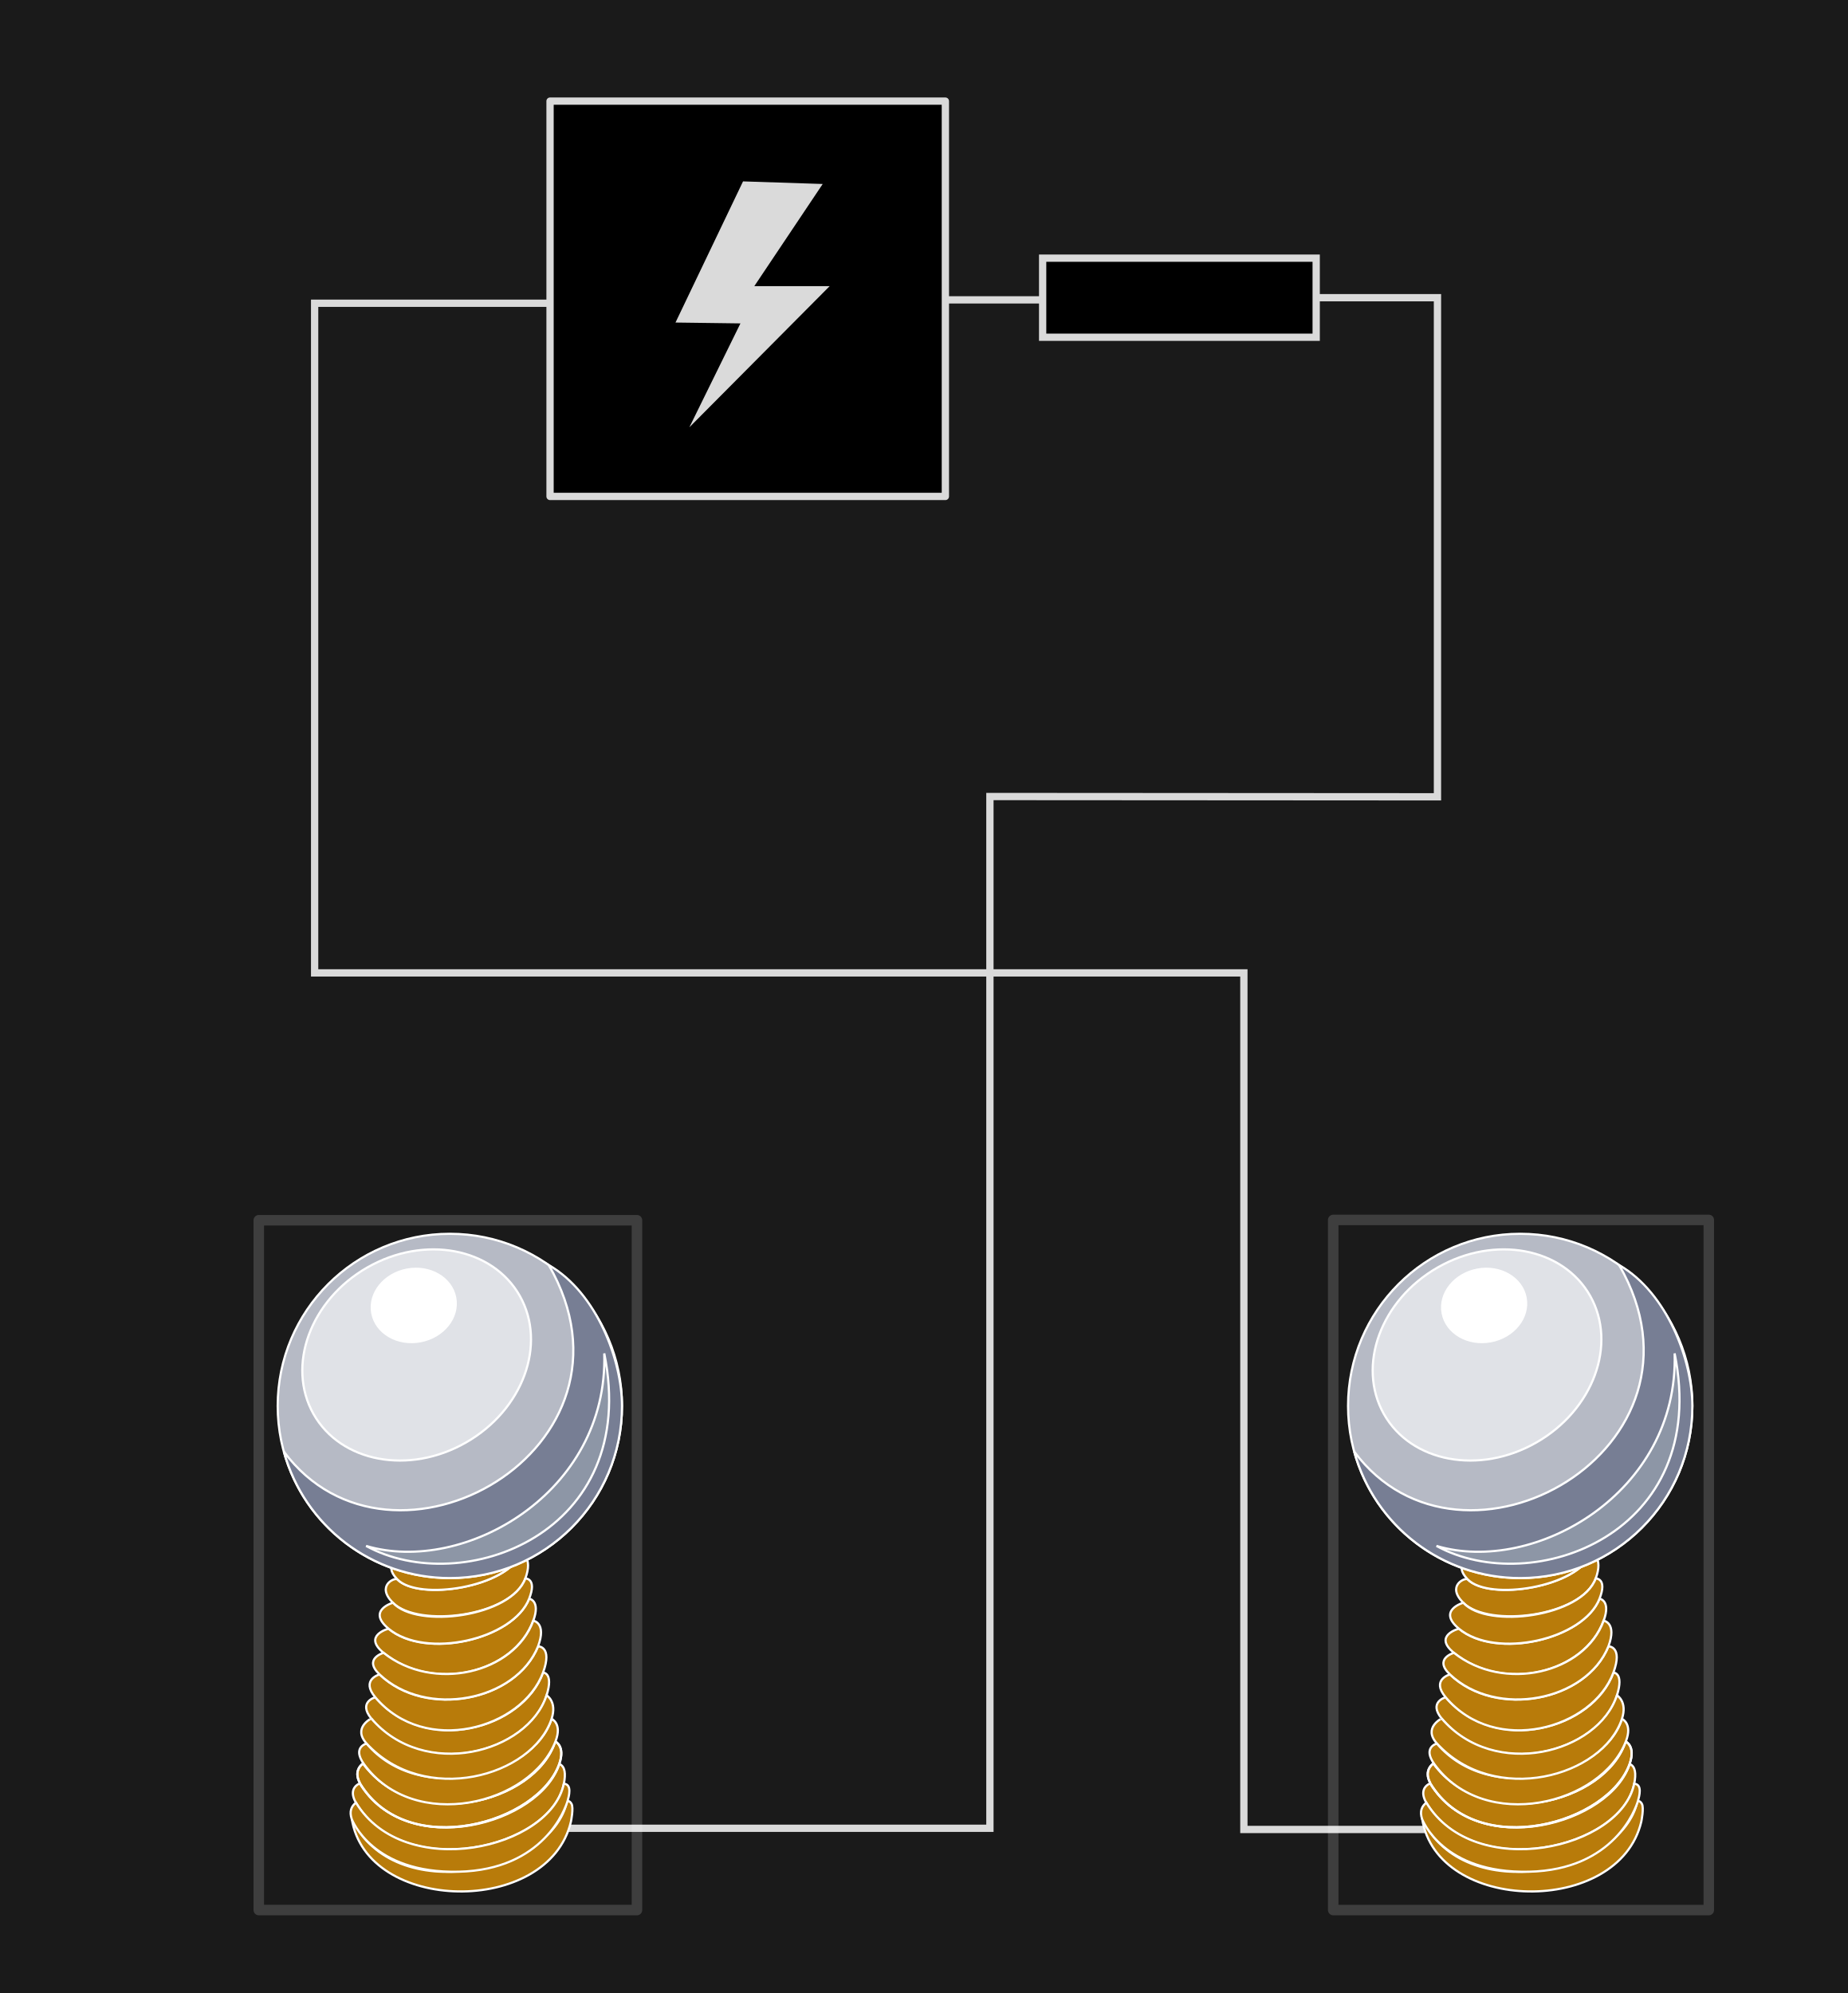
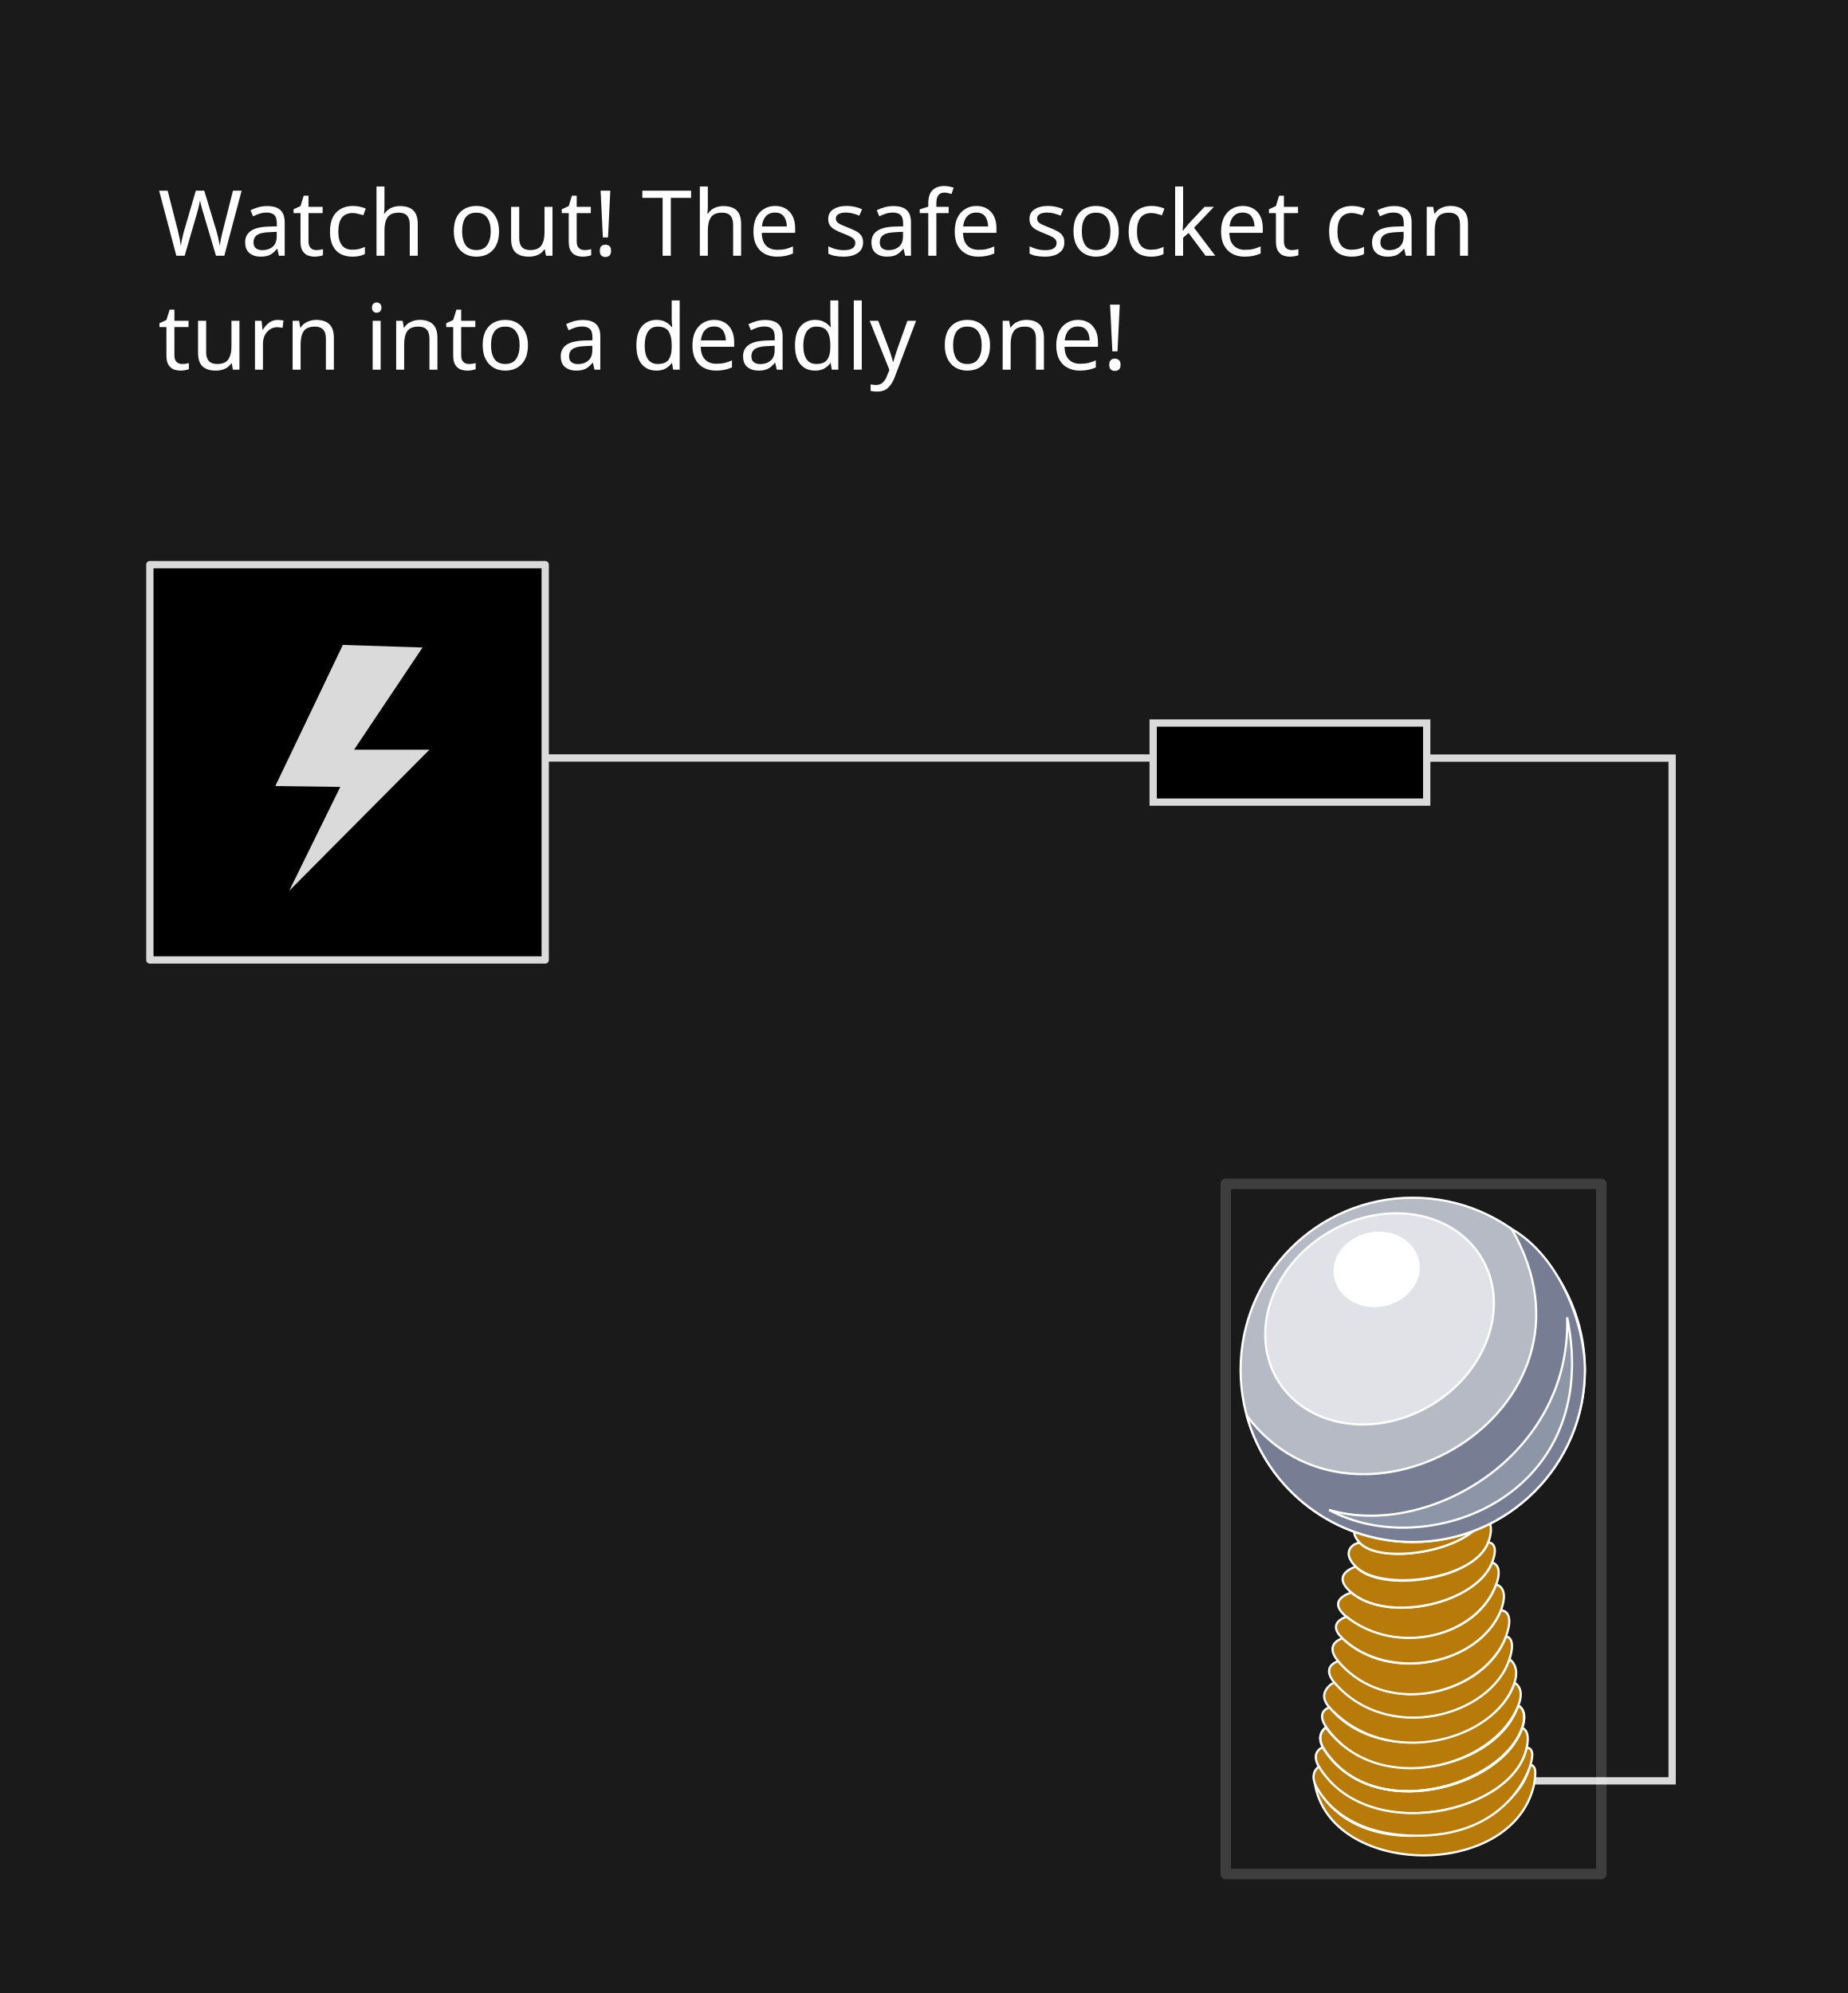
<svg xmlns="http://www.w3.org/2000/svg" width="253.385" height="273.296" viewBox="0 0 253.385 273.296" id="svg2" version="1.1">
  <defs id="defs4">
    <pattern y="0" x="0" height="6" width="6" patternUnits="userSpaceOnUse" id="EMFhbasepattern" />
  </defs>
  <g id="background">
    <rect style="color:#000000;clip-rule:nonzero;display:inline;overflow:visible;visibility:visible;opacity:1;isolation:auto;mix-blend-mode:normal;color-interpolation:sRGB;color-interpolation-filters:linearRGB;solid-color:#000000;solid-opacity:1;fill:#1a1a1a;fill-opacity:1;fill-rule:nonzero;stroke:none;stroke-width:1.459px;stroke-linecap:butt;stroke-linejoin:miter;stroke-miterlimit:4;stroke-dasharray:none;stroke-dashoffset:0;stroke-opacity:1;color-rendering:auto;image-rendering:auto;shape-rendering:auto;text-rendering:auto;enable-background:accumulate" id="rect4145" width="253.764" height="273.719" x="-0.009" y="-0.078" />
  </g>
  <g id="powerlines" powerlines="" transform="translate(0,2)">
-     <path style="fill:none;fill-rule:evenodd;stroke:#dadada;stroke-width:1;stroke-linecap:butt;stroke-linejoin:miter;stroke-miterlimit:4;stroke-dasharray:none;stroke-opacity:1" d="M 126.882,39.12 L 145.191,39.12" id="path3380-1" />
-     <path style="fill:none;fill-rule:evenodd;stroke:#dadada;stroke-width:1;stroke-linecap:butt;stroke-linejoin:miter;stroke-miterlimit:4;stroke-dasharray:none;stroke-opacity:1" d="M 178.203,38.822 L 197.107,38.822 L 197.107,107.264 L 135.738,107.226 L 135.738,248.707 L 76.486,248.707" id="path4166" />
-     <path id="path4169" d="M 80.654,39.583 L 43.143,39.583 L 43.143,131.411 L 170.562,131.411 L 170.562,248.872 L 196.76,248.872" style="fill:none;fill-rule:evenodd;stroke:#dadada;stroke-width:1;stroke-linecap:butt;stroke-linejoin:miter;stroke-miterlimit:4;stroke-dasharray:none;stroke-opacity:1" />
+     <path style="fill:none;fill-rule:evenodd;stroke:#dadada;stroke-width:1;stroke-linecap:butt;stroke-linejoin:miter;stroke-miterlimit:4;stroke-dasharray:none;stroke-opacity:1" d="M 191.101,101.958 L 229.285,101.958 L 229.285,242.205 L 206.312,242.205" id="path3380-1" />
+     <path style="fill:none;fill-rule:evenodd;stroke:#dadada;stroke-width:1px;stroke-linecap:butt;stroke-linejoin:miter;stroke-opacity:1" d="M 70.1,101.94 L 161.069,101.94" id="path4193" />
  </g>
  <g transform="translate(114.5869,48.403)" id="generators">
-     <rect y="-34.536" x="-39.164" height="54.208" width="54.208" id="rect4209" style="opacity:1;fill:#000000;fill-opacity:1;stroke:#dadada;stroke-width:1;stroke-linejoin:round;stroke-miterlimit:4;stroke-dasharray:none;stroke-dashoffset:0;stroke-opacity:1" />
+     <rect style="opacity:1;fill:#000000;fill-opacity:1;stroke:#dadada;stroke-width:1;stroke-linejoin:round;stroke-miterlimit:4;stroke-dasharray:none;stroke-dashoffset:0;stroke-opacity:1" id="rect4188" width="54.208" height="54.208" x="-94.037" y="29.026" />
  </g>
  <g transform="translate(-85.73159,24.27616)" id="switches">
-     <path id="path4148-3" d="M 266.208,11.122 L 266.208,21.97 C 228.7,21.97 266.208,21.97 228.7,21.97 L 228.7,11.122 Z" style="fill:#000000;fill-opacity:1;fill-rule:evenodd;stroke:#dadada;stroke-width:1;stroke-linecap:butt;stroke-linejoin:miter;stroke-miterlimit:4;stroke-dasharray:none;stroke-opacity:1" />
+     <path id="path4148-3" d="M 281.365,74.871 L 281.365,85.719 C 243.857,85.719 281.365,85.719 243.857,85.719 L 243.857,74.871 Z" style="fill:#000000;fill-opacity:1;fill-rule:evenodd;stroke:#dadada;stroke-width:1;stroke-linecap:butt;stroke-linejoin:miter;stroke-miterlimit:4;stroke-dasharray:none;stroke-opacity:1" />
  </g>
  <g id="decorations">
-     <path style="fill:#dadada;fill-opacity:1;fill-rule:evenodd;stroke:none;stroke-width:1;stroke-linecap:butt;stroke-linejoin:miter;stroke-miterlimit:4;stroke-dasharray:none;stroke-opacity:1" d="M 101.886,24.873 L 112.811,25.229 L 103.43,39.241 L 113.761,39.241 L 94.524,58.597 L 101.53,44.347 L 92.624,44.229 Z" id="path4159" />
-     <g id="g4222" transform="matrix(0.4539065,0,0,0.4539065,85.38591,106.6635)" style="stroke:#ffffff;stroke-width:0.661;stroke-miterlimit:4;stroke-dasharray:none;stroke-opacity:1">
+     <g id="g4222" transform="matrix(0.4539065,0,0,0.4539065,70.6501,101.7164)" style="stroke:#ffffff;stroke-width:0.661;stroke-miterlimit:4;stroke-dasharray:none;stroke-opacity:1">
      <path style="fill:#b87b0a;fill-opacity:1;fill-rule:evenodd;stroke:#ffffff;stroke-width:0.661;stroke-linecap:butt;stroke-linejoin:miter;stroke-miterlimit:4;stroke-dasharray:none;stroke-opacity:1" d="M 241.495,314.36 C 254.132,341.538 302.032,330.68 306.498,309.238 C 306.498,309.238 307.175,308.73 307.874,309.936 C 308.593,311.164 307.704,315.355 307.704,315.355 C 300.931,344.078 245.813,343.147 241.495,314.36 Z" id="path4160" />
      <path style="fill:#b87b0a;fill-opacity:1;fill-rule:evenodd;stroke:#ffffff;stroke-width:0.661;stroke-linecap:butt;stroke-linejoin:miter;stroke-miterlimit:4;stroke-dasharray:none;stroke-opacity:1" d="M 305.566,303.904 C 306.18,300.877 305.969,298.634 304.169,297.893 C 298.56,315.948 258.407,327.356 243.929,303.777 C 241.771,304.73 241.114,306.825 242.765,309.619 C 257.116,333.791 301.566,323.546 305.566,303.904 Z" id="path4162" />
      <path style="fill:#b87b0a;fill-opacity:1;fill-rule:evenodd;stroke:#ffffff;stroke-width:0.661;stroke-miterlimit:4;stroke-dasharray:none;stroke-opacity:1" d="M 243.993,303.819 C 258.407,327.356 297.989,315.757 304.212,297.829 C 306.074,292.432 302.963,291.119 302.963,291.119 C 296.846,310 260.355,318.742 244.903,297.766 C 244.903,297.766 241.771,299.734 243.972,303.714 Z" id="path4164" />
      <path style="fill:none;stroke:#ffffff;stroke-width:0.661;stroke-linecap:butt;stroke-linejoin:miter;stroke-miterlimit:4;stroke-dasharray:none;stroke-opacity:1" d="M 243.993,303.819 C 258.407,327.356 297.989,315.757 304.212,297.829 C 306.074,292.432 302.963,291.119 302.963,291.119 C 296.846,310 260.355,318.742 244.903,297.766 C 244.903,297.766 241.771,299.734 243.972,303.714" id="path4166-9" />
      <path style="fill:#b87b0a;fill-opacity:1;fill-rule:evenodd;stroke:#ffffff;stroke-width:0.661;stroke-linecap:butt;stroke-linejoin:miter;stroke-miterlimit:4;stroke-dasharray:none;stroke-opacity:1" d="M 253.92,249.21 C 261.604,256.872 289.691,253.422 293.946,241.865 C 296.338,235.346 292.655,234.16 292.655,234.16 C 288.612,244.532 261.752,248.765 255.254,242.14 C 254.534,241.505 248.713,244.003 253.92,249.21 Z" id="path4168" />
      <path style="fill:#b87b0a;fill-opacity:1;fill-rule:evenodd;stroke:#ffffff;stroke-width:0.661;stroke-linecap:butt;stroke-linejoin:miter;stroke-miterlimit:4;stroke-dasharray:none;stroke-opacity:1" d="M 245.983,291.733 C 261.709,310.529 296.401,301.745 301.862,284.283 C 301.862,284.283 305.143,285.658 303.069,291.035 C 295.66,310.211 260.376,318.911 245.199,297.977 C 241.495,292.855 245.983,291.733 245.983,291.733 Z" id="path4170" />
      <path style="fill:#b87b0a;fill-opacity:1;fill-rule:evenodd;stroke:#ffffff;stroke-width:0.661;stroke-linecap:butt;stroke-linejoin:miter;stroke-miterlimit:4;stroke-dasharray:none;stroke-opacity:1" d="M 247.358,284.134 C 262.831,303.1 294.877,294.697 300.359,277.171 C 302.54,270.249 299.28,270.313 299.28,270.313 C 293.142,287.331 263.911,295.48 248.607,277.763 C 248.607,277.763 243.337,279.181 247.358,284.134 Z" id="path4172" />
      <path style="fill:#b87b0a;fill-opacity:1;fill-rule:evenodd;stroke:#ffffff;stroke-width:0.661;stroke-linecap:butt;stroke-linejoin:miter;stroke-miterlimit:4;stroke-dasharray:none;stroke-opacity:1" d="M 251.105,264.344 C 266.091,276.514 290.475,270.482 296.338,254.628 C 298.603,248.469 295.089,247.982 295.089,247.982 C 290.242,260.301 263.784,266.461 252.608,257.041 C 252.608,257.041 244.67,259.116 251.105,264.344 Z" id="path4174" />
      <path style="fill:#b87b0a;fill-opacity:1;fill-rule:evenodd;stroke:#ffffff;stroke-width:0.661;stroke-linecap:butt;stroke-linejoin:miter;stroke-miterlimit:4;stroke-dasharray:none;stroke-opacity:1" d="M 292.655,234.16 C 288.612,244.532 261.731,248.786 255.254,242.14 C 250.597,237.378 256.418,235.832 256.418,235.832 C 263.149,245.146 287.321,240.849 292.655,234.16 Z" id="path4176" />
      <path style="fill:#b87b0a;fill-opacity:1;fill-rule:evenodd;stroke:#ffffff;stroke-width:0.661;stroke-linecap:butt;stroke-linejoin:miter;stroke-miterlimit:4;stroke-dasharray:none;stroke-opacity:1" d="M 242.765,309.598 C 257.413,333.622 301.524,323.631 305.566,303.883 C 308.149,304.052 307.069,307.756 306.709,309.048 C 306.032,311.418 299.555,329.896 273.774,330.468 C 247.676,331.039 241.644,314.847 241.495,314.572 C 240.712,312.243 241.368,310.698 242.765,309.598 Z" id="path4178" />
      <path style="fill:#b87b0a;fill-opacity:1;fill-rule:evenodd;stroke:#ffffff;stroke-width:0.661;stroke-linecap:butt;stroke-linejoin:miter;stroke-miterlimit:4;stroke-dasharray:none;stroke-opacity:1" d="M 301.862,284.283 C 303.598,279.054 300.359,277.171 300.359,277.171 C 294.623,294.612 263.445,302.909 247.38,284.156 C 247.401,284.198 241.644,286.992 245.983,291.733 C 263.403,310.804 296.084,301.766 301.862,284.283 Z" id="path4180" />
      <path style="fill:#b87b0a;fill-opacity:1;fill-rule:evenodd;stroke:#ffffff;stroke-width:0.661;stroke-linecap:butt;stroke-linejoin:miter;stroke-miterlimit:4;stroke-dasharray:none;stroke-opacity:1" d="M 248.607,277.763 C 263.699,295.67 292.972,287.267 299.28,270.313 C 302.243,262.312 297.777,262.375 297.777,262.375 C 291.088,278.927 263.911,284.346 249.898,270.863 C 249.898,270.863 244.099,272.429 248.607,277.763 Z" id="path4182" />
      <path style="fill:#b87b0a;fill-opacity:1;fill-rule:evenodd;stroke:#ffffff;stroke-width:0.661;stroke-linecap:butt;stroke-linejoin:miter;stroke-miterlimit:4;stroke-dasharray:none;stroke-opacity:1" d="M 251.105,264.344 C 266.218,276.345 290.58,270.525 296.338,254.628 C 296.338,254.628 300.444,255.221 297.777,262.375 C 291.088,278.927 264.017,284.24 249.898,270.863 C 244.861,266.101 251.105,264.344 251.105,264.344 Z" id="path4184" />
      <path style="fill:#b87b0a;fill-opacity:1;fill-rule:evenodd;stroke:#ffffff;stroke-width:0.661;stroke-linecap:butt;stroke-linejoin:miter;stroke-miterlimit:4;stroke-dasharray:none;stroke-opacity:1" d="M 252.608,257.041 C 263.868,266.376 290.221,260.301 295.089,247.982 C 297.523,241.823 293.946,241.865 293.946,241.865 C 289.713,253.422 261.265,257.211 253.92,249.21 C 253.92,249.21 245.94,251.496 252.608,257.041 Z" id="path4186" />
      <path style="fill:#b6bac5;fill-opacity:1;fill-rule:nonzero;stroke:#ffffff;stroke-width:0.661;stroke-linecap:butt;stroke-linejoin:miter;stroke-miterlimit:4;stroke-dasharray:none;stroke-opacity:1" d="M 323.134,189.753 C 323.134,218.476 299.851,241.759 271.129,241.759 C 242.406,241.759 219.122,218.476 219.122,189.753 C 219.122,161.03 242.406,137.747 271.129,137.747 C 299.851,137.747 323.134,161.03 323.134,189.753 Z" id="path4188" />
      <path style="fill:#e0e2e7;fill-opacity:1;fill-rule:nonzero;stroke:#ffffff;stroke-width:0.661;stroke-linecap:butt;stroke-linejoin:miter;stroke-miterlimit:4;stroke-dasharray:none;stroke-opacity:1" d="M 275.997,200.802 C 258.788,210.644 238.172,206.792 229.938,192.187 C 221.726,177.582 229.007,157.749 246.215,147.907 C 263.424,138.064 284.04,141.917 292.274,156.522 C 300.486,171.126 293.205,190.96 275.997,200.802 Z" id="path4190" />
      <path style="fill:#ffffff;fill-opacity:1;fill-rule:nonzero;stroke:#ffffff;stroke-width:0.661;stroke-linecap:butt;stroke-linejoin:miter;stroke-miterlimit:4;stroke-dasharray:none;stroke-opacity:1" d="M 262.239,170.216 C 255.338,171.507 248.819,167.719 247.697,161.729 C 246.575,155.76 251.295,149.854 258.217,148.563 C 265.117,147.272 271.637,151.082 272.758,157.051 C 273.88,163.041 269.16,168.925 262.239,170.216 Z" id="path4192" />
      <path style="fill:#777e94;fill-opacity:1;fill-rule:evenodd;stroke:#ffffff;stroke-width:0.661;stroke-linecap:butt;stroke-linejoin:miter;stroke-miterlimit:4;stroke-dasharray:none;stroke-opacity:1" d="M 301.037,147.208 C 332.871,202.58 253.603,247.453 220.985,203.553 C 227.187,226.117 247.718,241.759 271.129,241.759 C 299.851,241.759 323.134,218.476 323.134,189.753 C 323.134,176.249 315.663,155.654 301.037,147.208 Z" id="path4194" />
      <path style="fill:#8d96a6;fill-opacity:1;fill-rule:evenodd;stroke:#ffffff;stroke-width:0.661;stroke-linecap:butt;stroke-linejoin:miter;stroke-miterlimit:4;stroke-dasharray:none;stroke-opacity:1" d="M 317.779,173.878 C 319.049,216.084 275.341,240.849 245.834,232.044 C 274.769,247.982 328.849,228.488 317.779,173.878 Z" id="path4196" />
    </g>
-     <g transform="matrix(0.4539065,0,0,0.4539065,-61.38435,106.6635)" id="g4243" style="stroke:#ffffff;stroke-width:0.661;stroke-miterlimit:4;stroke-dasharray:none;stroke-opacity:1">
-       <path id="path4245" d="M 241.495,314.36 C 254.132,341.538 302.032,330.68 306.498,309.238 C 306.498,309.238 307.175,308.73 307.874,309.936 C 308.593,311.164 307.704,315.355 307.704,315.355 C 300.931,344.078 245.813,343.147 241.495,314.36 Z" style="fill:#b87b0a;fill-opacity:1;fill-rule:evenodd;stroke:#ffffff;stroke-width:0.661;stroke-linecap:butt;stroke-linejoin:miter;stroke-miterlimit:4;stroke-dasharray:none;stroke-opacity:1" />
-       <path id="path4247" d="M 305.566,303.904 C 306.18,300.877 305.969,298.634 304.169,297.893 C 298.56,315.948 258.407,327.356 243.929,303.777 C 241.771,304.73 241.114,306.825 242.765,309.619 C 257.116,333.791 301.566,323.546 305.566,303.904 Z" style="fill:#b87b0a;fill-opacity:1;fill-rule:evenodd;stroke:#ffffff;stroke-width:0.661;stroke-linecap:butt;stroke-linejoin:miter;stroke-miterlimit:4;stroke-dasharray:none;stroke-opacity:1" />
-       <path id="path4249" d="M 243.993,303.819 C 258.407,327.356 297.989,315.757 304.212,297.829 C 306.074,292.432 302.963,291.119 302.963,291.119 C 296.846,310 260.355,318.742 244.903,297.766 C 244.903,297.766 241.771,299.734 243.972,303.714 Z" style="fill:#b87b0a;fill-opacity:1;fill-rule:evenodd;stroke:#ffffff;stroke-width:0.661;stroke-miterlimit:4;stroke-dasharray:none;stroke-opacity:1" />
-       <path id="path4251" d="M 243.993,303.819 C 258.407,327.356 297.989,315.757 304.212,297.829 C 306.074,292.432 302.963,291.119 302.963,291.119 C 296.846,310 260.355,318.742 244.903,297.766 C 244.903,297.766 241.771,299.734 243.972,303.714" style="fill:none;stroke:#ffffff;stroke-width:0.661;stroke-linecap:butt;stroke-linejoin:miter;stroke-miterlimit:4;stroke-dasharray:none;stroke-opacity:1" />
-       <path id="path4253" d="M 253.92,249.21 C 261.604,256.872 289.691,253.422 293.946,241.865 C 296.338,235.346 292.655,234.16 292.655,234.16 C 288.612,244.532 261.752,248.765 255.254,242.14 C 254.534,241.505 248.713,244.003 253.92,249.21 Z" style="fill:#b87b0a;fill-opacity:1;fill-rule:evenodd;stroke:#ffffff;stroke-width:0.661;stroke-linecap:butt;stroke-linejoin:miter;stroke-miterlimit:4;stroke-dasharray:none;stroke-opacity:1" />
-       <path id="path4255" d="M 245.983,291.733 C 261.709,310.529 296.401,301.745 301.862,284.283 C 301.862,284.283 305.143,285.658 303.069,291.035 C 295.66,310.211 260.376,318.911 245.199,297.977 C 241.495,292.855 245.983,291.733 245.983,291.733 Z" style="fill:#b87b0a;fill-opacity:1;fill-rule:evenodd;stroke:#ffffff;stroke-width:0.661;stroke-linecap:butt;stroke-linejoin:miter;stroke-miterlimit:4;stroke-dasharray:none;stroke-opacity:1" />
-       <path id="path4257" d="M 247.358,284.134 C 262.831,303.1 294.877,294.697 300.359,277.171 C 302.54,270.249 299.28,270.313 299.28,270.313 C 293.142,287.331 263.911,295.48 248.607,277.763 C 248.607,277.763 243.337,279.181 247.358,284.134 Z" style="fill:#b87b0a;fill-opacity:1;fill-rule:evenodd;stroke:#ffffff;stroke-width:0.661;stroke-linecap:butt;stroke-linejoin:miter;stroke-miterlimit:4;stroke-dasharray:none;stroke-opacity:1" />
-       <path id="path4259" d="M 251.105,264.344 C 266.091,276.514 290.475,270.482 296.338,254.628 C 298.603,248.469 295.089,247.982 295.089,247.982 C 290.242,260.301 263.784,266.461 252.608,257.041 C 252.608,257.041 244.67,259.116 251.105,264.344 Z" style="fill:#b87b0a;fill-opacity:1;fill-rule:evenodd;stroke:#ffffff;stroke-width:0.661;stroke-linecap:butt;stroke-linejoin:miter;stroke-miterlimit:4;stroke-dasharray:none;stroke-opacity:1" />
-       <path id="path4261" d="M 292.655,234.16 C 288.612,244.532 261.731,248.786 255.254,242.14 C 250.597,237.378 256.418,235.832 256.418,235.832 C 263.149,245.146 287.321,240.849 292.655,234.16 Z" style="fill:#b87b0a;fill-opacity:1;fill-rule:evenodd;stroke:#ffffff;stroke-width:0.661;stroke-linecap:butt;stroke-linejoin:miter;stroke-miterlimit:4;stroke-dasharray:none;stroke-opacity:1" />
-       <path id="path4263" d="M 242.765,309.598 C 257.413,333.622 301.524,323.631 305.566,303.883 C 308.149,304.052 307.069,307.756 306.709,309.048 C 306.032,311.418 299.555,329.896 273.774,330.468 C 247.676,331.039 241.644,314.847 241.495,314.572 C 240.712,312.243 241.368,310.698 242.765,309.598 Z" style="fill:#b87b0a;fill-opacity:1;fill-rule:evenodd;stroke:#ffffff;stroke-width:0.661;stroke-linecap:butt;stroke-linejoin:miter;stroke-miterlimit:4;stroke-dasharray:none;stroke-opacity:1" />
-       <path id="path4265" d="M 301.862,284.283 C 303.598,279.054 300.359,277.171 300.359,277.171 C 294.623,294.612 263.445,302.909 247.38,284.156 C 247.401,284.198 241.644,286.992 245.983,291.733 C 263.403,310.804 296.084,301.766 301.862,284.283 Z" style="fill:#b87b0a;fill-opacity:1;fill-rule:evenodd;stroke:#ffffff;stroke-width:0.661;stroke-linecap:butt;stroke-linejoin:miter;stroke-miterlimit:4;stroke-dasharray:none;stroke-opacity:1" />
-       <path id="path4267" d="M 248.607,277.763 C 263.699,295.67 292.972,287.267 299.28,270.313 C 302.243,262.312 297.777,262.375 297.777,262.375 C 291.088,278.927 263.911,284.346 249.898,270.863 C 249.898,270.863 244.099,272.429 248.607,277.763 Z" style="fill:#b87b0a;fill-opacity:1;fill-rule:evenodd;stroke:#ffffff;stroke-width:0.661;stroke-linecap:butt;stroke-linejoin:miter;stroke-miterlimit:4;stroke-dasharray:none;stroke-opacity:1" />
-       <path id="path4269" d="M 251.105,264.344 C 266.218,276.345 290.58,270.525 296.338,254.628 C 296.338,254.628 300.444,255.221 297.777,262.375 C 291.088,278.927 264.017,284.24 249.898,270.863 C 244.861,266.101 251.105,264.344 251.105,264.344 Z" style="fill:#b87b0a;fill-opacity:1;fill-rule:evenodd;stroke:#ffffff;stroke-width:0.661;stroke-linecap:butt;stroke-linejoin:miter;stroke-miterlimit:4;stroke-dasharray:none;stroke-opacity:1" />
-       <path id="path4271" d="M 252.608,257.041 C 263.868,266.376 290.221,260.301 295.089,247.982 C 297.523,241.823 293.946,241.865 293.946,241.865 C 289.713,253.422 261.265,257.211 253.92,249.21 C 253.92,249.21 245.94,251.496 252.608,257.041 Z" style="fill:#b87b0a;fill-opacity:1;fill-rule:evenodd;stroke:#ffffff;stroke-width:0.661;stroke-linecap:butt;stroke-linejoin:miter;stroke-miterlimit:4;stroke-dasharray:none;stroke-opacity:1" />
-       <path id="path4273" d="M 323.134,189.753 C 323.134,218.476 299.851,241.759 271.129,241.759 C 242.406,241.759 219.122,218.476 219.122,189.753 C 219.122,161.03 242.406,137.747 271.129,137.747 C 299.851,137.747 323.134,161.03 323.134,189.753 Z" style="fill:#b6bac5;fill-opacity:1;fill-rule:nonzero;stroke:#ffffff;stroke-width:0.661;stroke-linecap:butt;stroke-linejoin:miter;stroke-miterlimit:4;stroke-dasharray:none;stroke-opacity:1" />
-       <path id="path4275" d="M 275.997,200.802 C 258.788,210.644 238.172,206.792 229.938,192.187 C 221.726,177.582 229.007,157.749 246.215,147.907 C 263.424,138.064 284.04,141.917 292.274,156.522 C 300.486,171.126 293.205,190.96 275.997,200.802 Z" style="fill:#e0e2e7;fill-opacity:1;fill-rule:nonzero;stroke:#ffffff;stroke-width:0.661;stroke-linecap:butt;stroke-linejoin:miter;stroke-miterlimit:4;stroke-dasharray:none;stroke-opacity:1" />
-       <path id="path4277" d="M 262.239,170.216 C 255.338,171.507 248.819,167.719 247.697,161.729 C 246.575,155.76 251.295,149.854 258.217,148.563 C 265.117,147.272 271.637,151.082 272.758,157.051 C 273.88,163.041 269.16,168.925 262.239,170.216 Z" style="fill:#ffffff;fill-opacity:1;fill-rule:nonzero;stroke:#ffffff;stroke-width:0.661;stroke-linecap:butt;stroke-linejoin:miter;stroke-miterlimit:4;stroke-dasharray:none;stroke-opacity:1" />
-       <path id="path4279" d="M 301.037,147.208 C 332.871,202.58 253.603,247.453 220.985,203.553 C 227.187,226.117 247.718,241.759 271.129,241.759 C 299.851,241.759 323.134,218.476 323.134,189.753 C 323.134,176.249 315.663,155.654 301.037,147.208 Z" style="fill:#777e94;fill-opacity:1;fill-rule:evenodd;stroke:#ffffff;stroke-width:0.661;stroke-linecap:butt;stroke-linejoin:miter;stroke-miterlimit:4;stroke-dasharray:none;stroke-opacity:1" />
-       <path id="path4281" d="M 317.779,173.878 C 319.049,216.084 275.341,240.849 245.834,232.044 C 274.769,247.982 328.849,228.488 317.779,173.878 Z" style="fill:#8d96a6;fill-opacity:1;fill-rule:evenodd;stroke:#ffffff;stroke-width:0.661;stroke-linecap:butt;stroke-linejoin:miter;stroke-miterlimit:4;stroke-dasharray:none;stroke-opacity:1" />
-     </g>
+     <path id="path4191" d="M 47.013,88.435 L 57.938,88.791 L 48.557,102.803 L 58.888,102.803 L 39.651,122.159 L 46.657,107.91 L 37.751,107.791 Z" style="fill:#dadada;fill-opacity:1;fill-rule:evenodd;stroke:none;stroke-width:1;stroke-linecap:butt;stroke-linejoin:miter;stroke-miterlimit:4;stroke-dasharray:none;stroke-opacity:1" />
+     <text xml:space="preserve" style="font-style:normal;font-weight:normal;font-size:12.5px;line-height:125%;font-family:sans-serif;letter-spacing:0px;word-spacing:0px;display:inline;fill:#000000;fill-opacity:1;stroke:none;stroke-width:1px;stroke-linecap:butt;stroke-linejoin:miter;stroke-opacity:1" x="21.664" y="35.071" id="text3407">
+       <tspan x="21.664" y="35.071" style="font-size:12.5px;fill:#ffffff" id="tspan3403">Watch out! The safe socket can</tspan>
+       <tspan x="21.664" y="50.696" style="font-size:12.5px;fill:#ffffff" id="tspan3433">turn into a deadly one!</tspan>
+     </text>
  </g>
  <g transform="translate(-15.38192,2.380042)" id="sockets" style="opacity:1">
-     <rect style="opacity:1;fill:#000000;fill-opacity:0;stroke:#ffffff;stroke-width:1.438;stroke-linejoin:round;stroke-miterlimit:4;stroke-dasharray:none;stroke-dashoffset:0;stroke-opacity:0.16" id="rect4149" width="51.5" height="94.637" x="198.194" y="164.906" />
-     <rect y="164.949" x="50.868" height="94.592" width="51.854" id="rect4171" style="opacity:1;fill:#000000;fill-opacity:0;stroke:#ffffff;stroke-width:1.442;stroke-linejoin:round;stroke-miterlimit:4;stroke-dasharray:none;stroke-dashoffset:0;stroke-opacity:0.16" />
+     <rect style="opacity:1;fill:#000000;fill-opacity:0;stroke:#ffffff;stroke-width:1.438;stroke-linejoin:round;stroke-miterlimit:4;stroke-dasharray:none;stroke-dashoffset:0;stroke-opacity:0.16" id="rect4149" width="51.5" height="94.637" x="183.458" y="159.959" />
  </g>
</svg>
